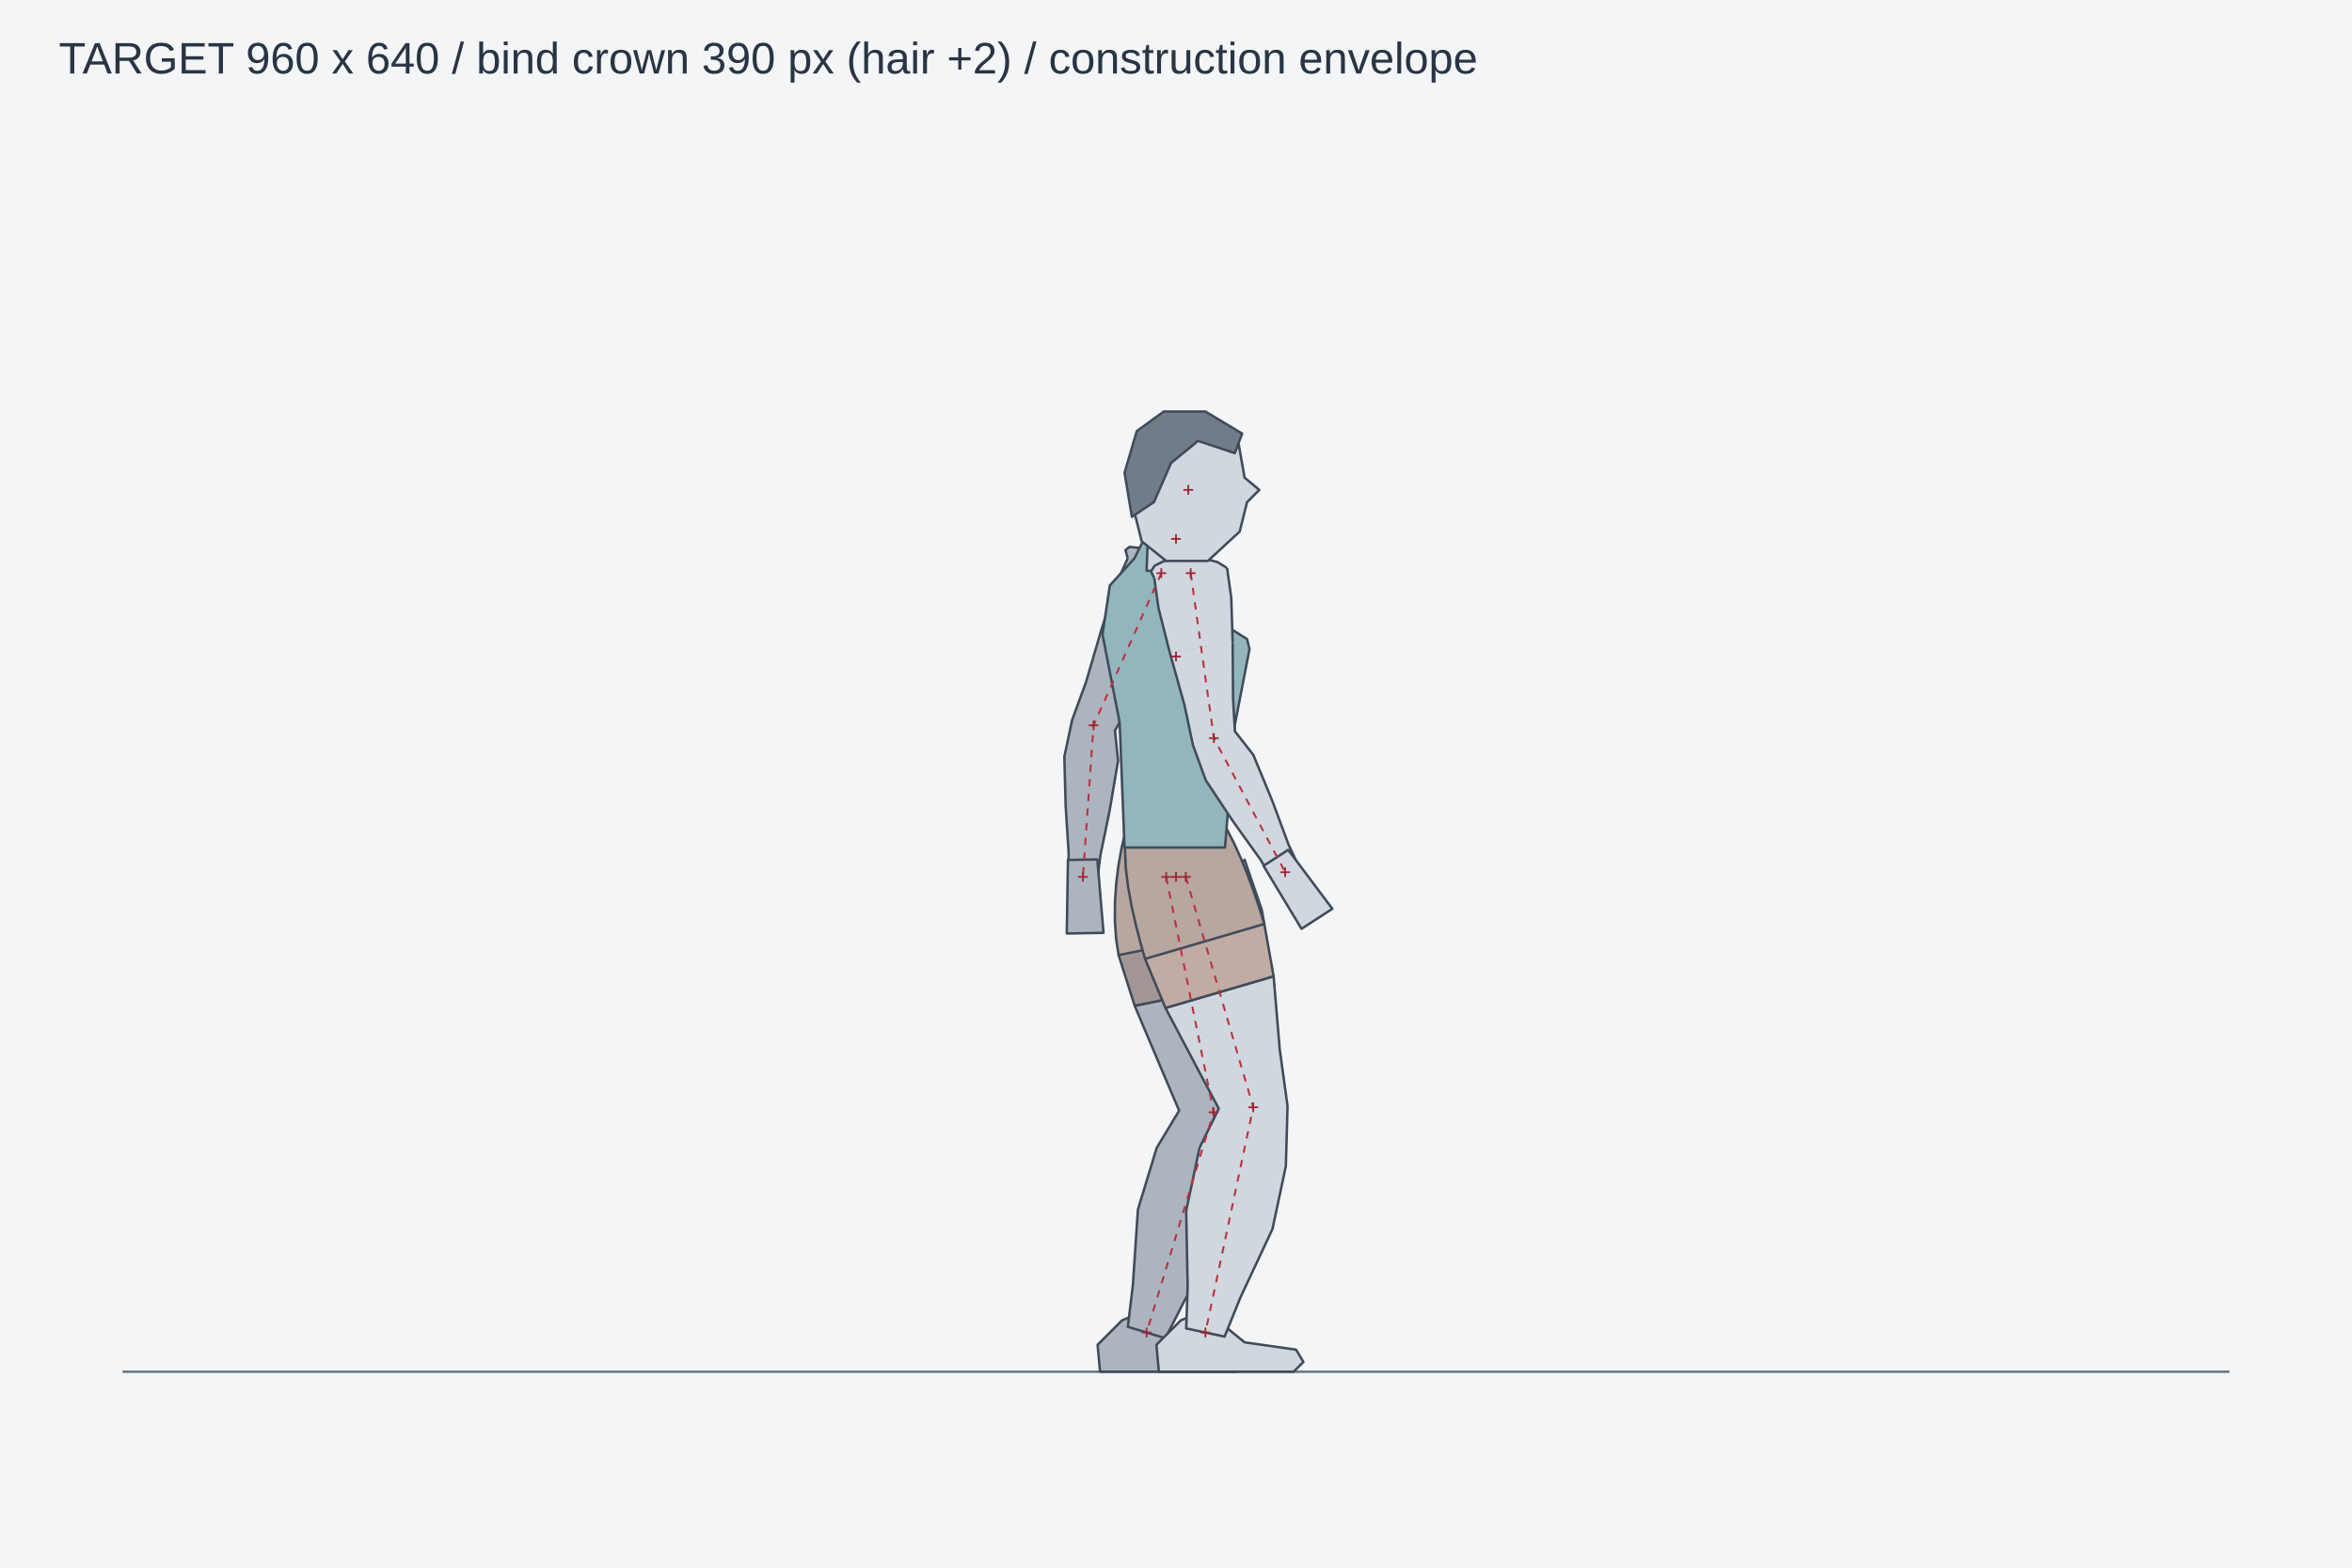
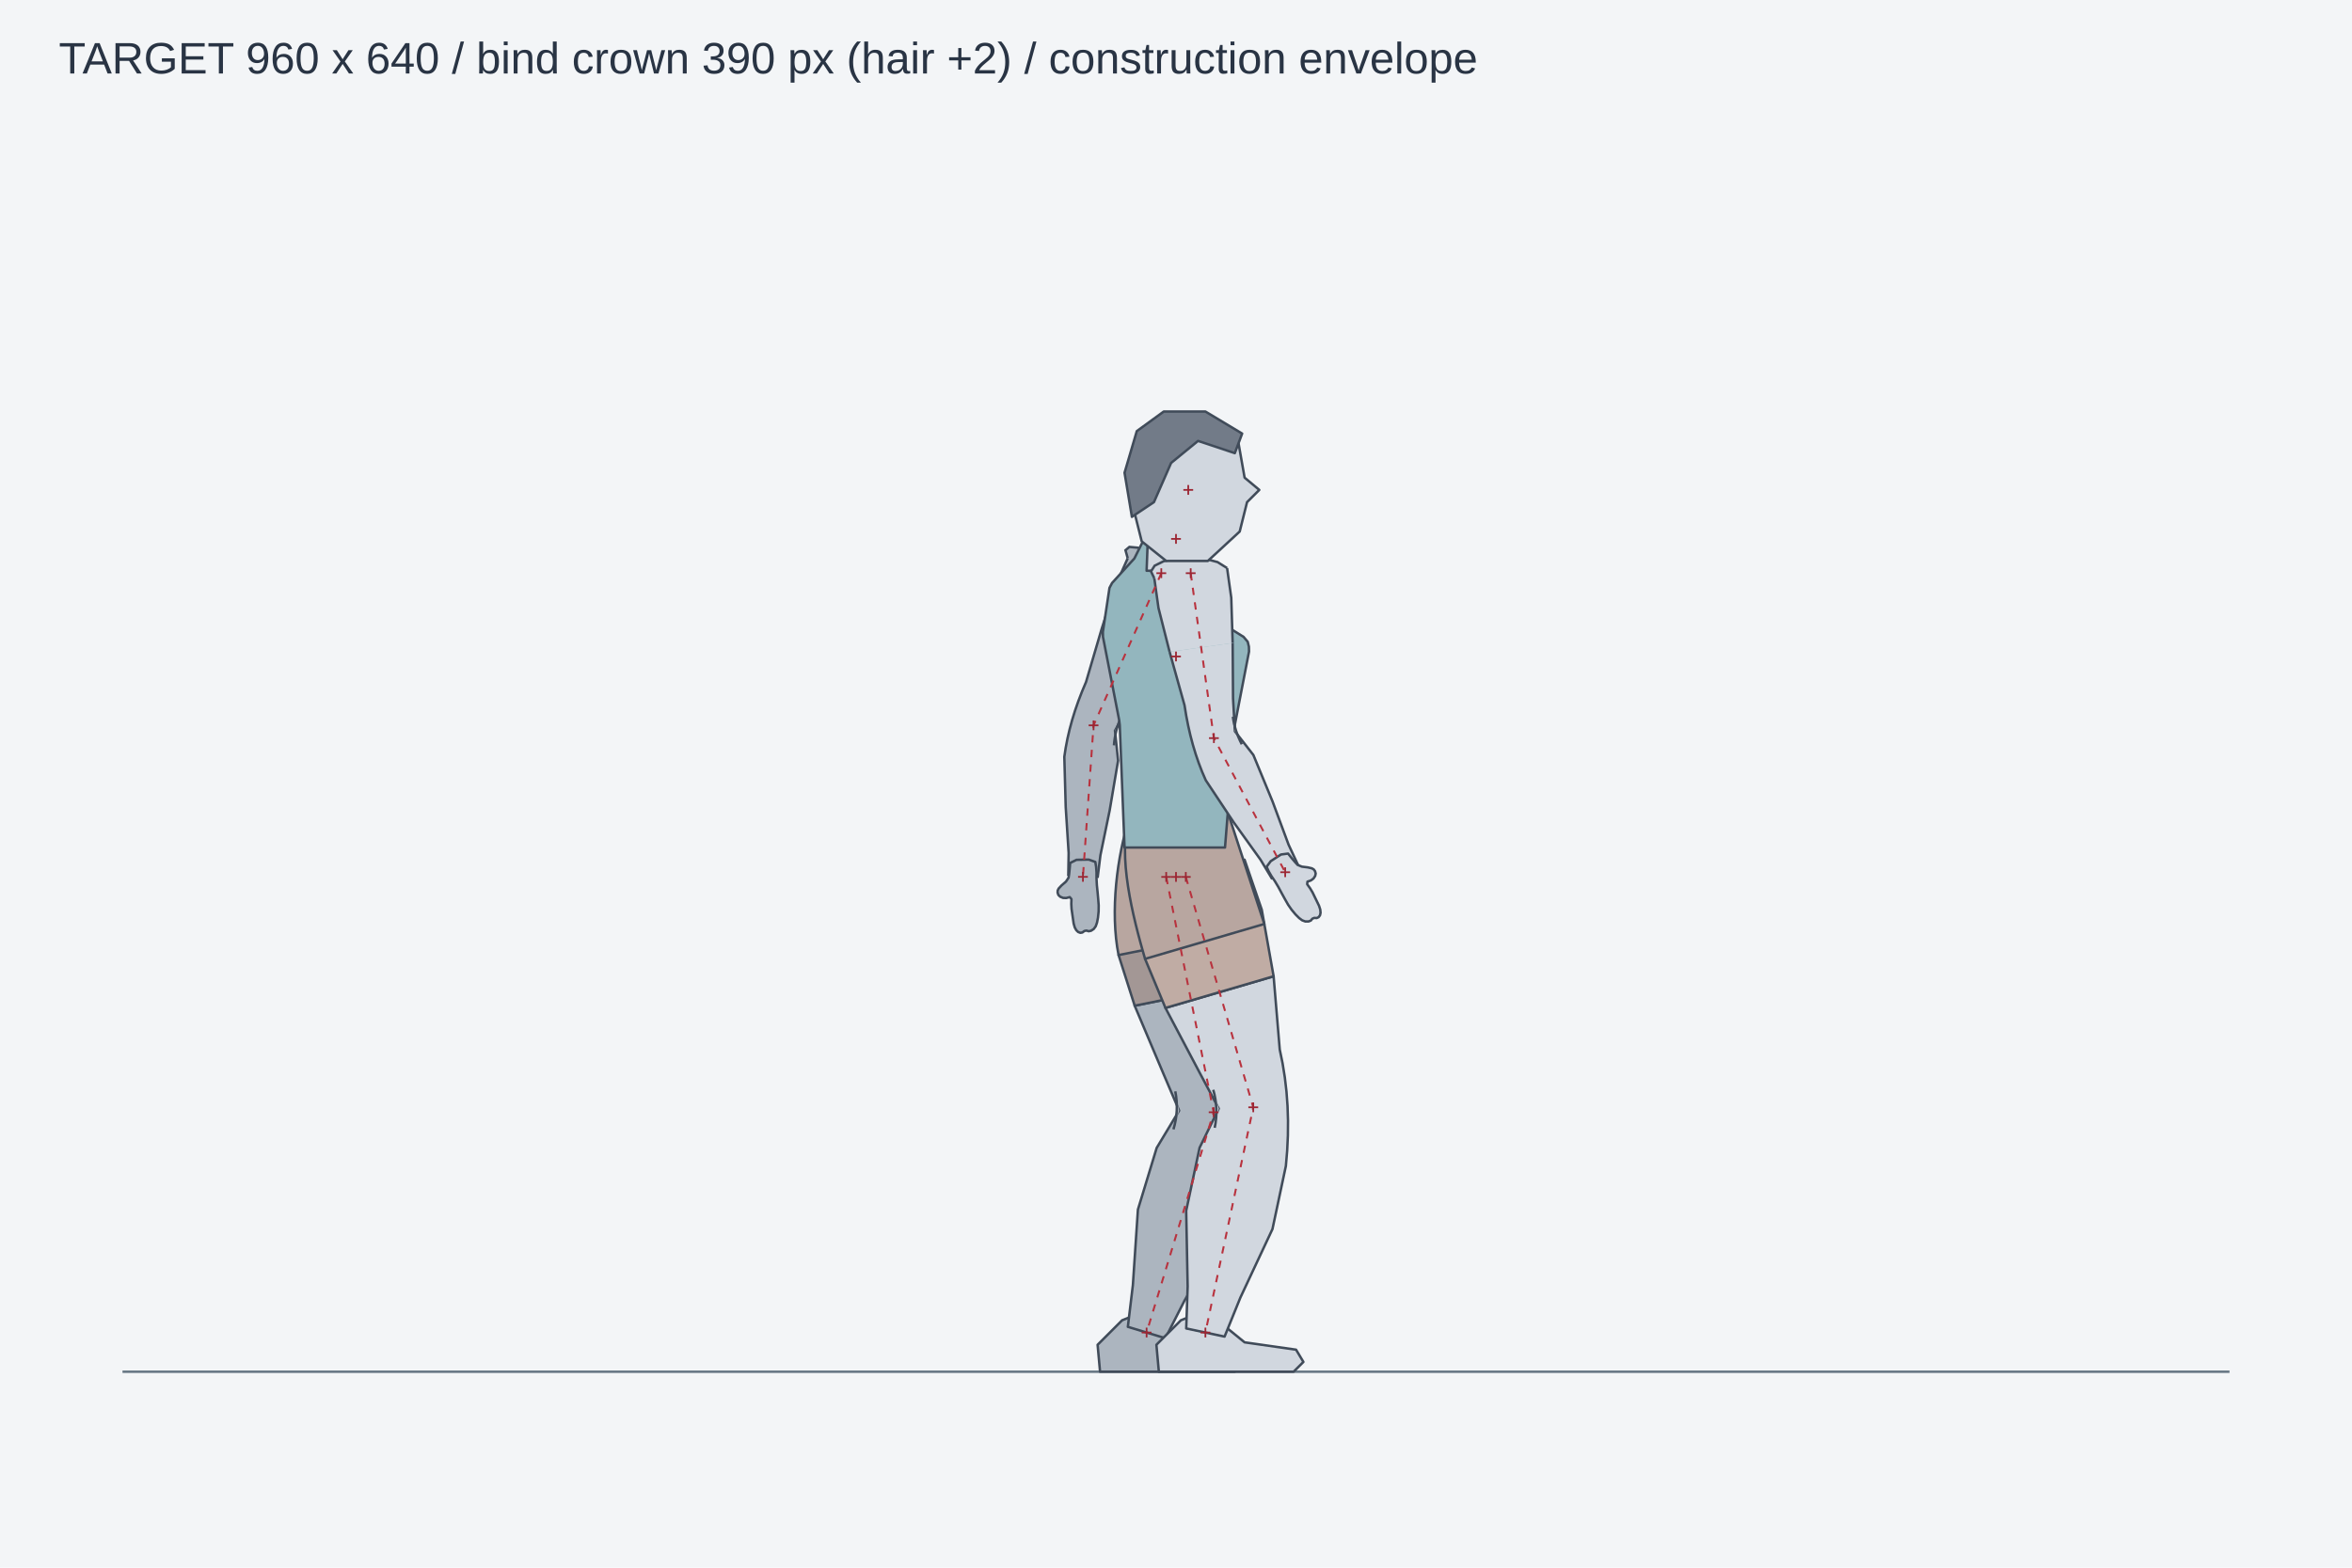
<svg xmlns="http://www.w3.org/2000/svg" width="960" height="640" viewBox="0 0 960 640">
  <rect width="100%" height="100%" fill="#f3f5f7" />
  <g font-family="Arial, sans-serif" fill="#293444">
    <text x="24" y="30" font-size="18">TARGET 960 x 640 / bind crown 390 px (hair +2) / construction envelope</text>
    <path d="M50 560H910" stroke="#687885" />
    <g transform="translate(480 560) scale(1 -1)">
      <polygon points="-31.000,0.000 -32.000,11.000 -22.000,21.000 -12.000,25.000 4.000,12.000 25.000,9.000 28.000,4.000 24.000,0.000" fill="#acb5bf" stroke="#404b59" stroke-width="1" stroke-linejoin="round" />
-       <polygon points="28.226,158.509 28.151,128.503 29.341,105.256 26.560,80.907 18.900,55.727 3.448,28.986 -4.346,13.672 -19.654,18.328 -17.599,35.389 -15.542,66.204 -7.882,91.385 1.285,106.610 -5.189,121.785 -16.868,149.422" fill="#acb5bf" stroke="#404b59" stroke-width="1" stroke-linejoin="round" />
+       <polygon points="28.226,158.509 28.151,128.503 28.821,122.794 29.243,117.017 29.416,111.171 29.341,105.256 29.018,99.272 28.447,93.219 27.628,87.098 26.560,80.907 18.900,55.727 3.448,28.986 -4.346,13.672 -19.654,18.328 -17.599,35.389 -15.542,66.204 -7.882,91.385 1.285,106.610 -5.189,121.785 -16.868,149.422" fill="#acb5bf" stroke="#404b59" stroke-width="1" stroke-linejoin="round" />
+       <polygon points="1.285,106.610 -0.295,114.453 0.039,112.495 0.251,110.543 0.341,108.597 0.308,106.657 0.154,104.723 -0.123,102.795 -0.522,100.873 -1.043,98.957" fill="#acb5bf" stroke="none" stroke-width="1" stroke-linejoin="round" />
+       <polyline points="-0.295,114.453 0.039,112.495 0.251,110.543 0.341,108.597 0.308,106.657 0.154,104.723 -0.123,102.795 -0.522,100.873 -1.043,98.957" fill="none" stroke="#404b59" stroke-width="1" />
      <polygon points="20.507,206.938 25.746,186.000 26.278,180.109 28.226,158.509 -16.868,149.422 -23.437,170.092" fill="#a39795" stroke="#404b59" stroke-width="1" stroke-linejoin="round" />
      <polygon points="-7.000,0.000 -8.000,11.000 2.000,21.000 12.000,25.000 28.000,12.000 49.000,9.000 52.000,4.000 48.000,0.000" fill="#d1d7df" stroke="#404b59" stroke-width="1" stroke-linejoin="round" />
-       <polygon points="39.841,161.436 42.343,131.535 45.525,108.476 44.844,83.979 39.374,58.233 26.276,30.265 19.825,14.337 4.175,17.663 4.756,34.837 4.160,65.715 9.630,91.460 17.456,107.416 9.703,121.979 -4.306,148.512" fill="#d1d7df" stroke="#404b59" stroke-width="1" stroke-linejoin="round" />
+       <polygon points="39.841,161.436 42.343,131.535 43.501,125.905 44.417,120.185 45.092,114.375 45.525,108.476 45.717,102.486 45.667,96.407 45.377,90.238 44.844,83.979 39.374,58.233 26.276,30.265 19.825,14.337 4.175,17.663 4.756,34.837 4.160,65.715 9.630,91.460 17.456,107.416 9.703,121.979 -4.306,148.512" fill="#d1d7df" stroke="#404b59" stroke-width="1" stroke-linejoin="round" />
+       <polygon points="17.456,107.416 15.209,115.094 15.709,113.172 16.088,111.246 16.344,109.315 16.479,107.379 16.491,105.439 16.381,103.494 16.148,101.545 15.794,99.591" fill="#d1d7df" stroke="none" stroke-width="1" stroke-linejoin="round" />
+       <polyline points="15.209,115.094 15.709,113.172 16.088,111.246 16.344,109.315 16.479,107.379 16.491,105.439 16.381,103.494 16.148,101.545 15.794,99.591" fill="none" stroke="#404b59" stroke-width="1" />
      <polygon points="27.993,209.024 35.010,188.614 36.045,182.790 39.841,161.436 -4.306,148.512 -12.626,168.541" fill="#c0aca4" stroke="#404b59" stroke-width="1" stroke-linejoin="round" />
-       <polygon points="-19.000,226.000 18.000,226.000 20.572,220.985 22.391,215.146 23.614,208.791 24.398,202.231 24.900,195.773 25.276,189.728 25.683,184.404 26.278,180.109 -23.437,170.092 -24.473,176.945 -24.947,184.162 -24.914,191.581 -24.427,199.038 -23.539,206.371 -22.303,213.418 -20.772,220.015 -19.000,226.000" fill="#b8a6a0" stroke="#404b59" stroke-width="1" stroke-linejoin="round" />
-       <polygon points="-19.000,226.000 18.000,226.000 20.957,221.092 23.799,215.536 26.484,209.585 28.969,203.494 31.210,197.515 33.166,191.903 34.792,186.910 36.045,182.790 -12.626,168.541 -14.557,175.354 -16.459,182.697 -18.184,190.358 -19.584,198.123 -20.514,205.783 -20.825,213.123 -20.369,219.933 -19.000,226.000" fill="#b8a6a0" stroke="#404b59" stroke-width="1" stroke-linejoin="round" />
-       <polygon points="7.703,319.899 2.725,308.717 -6.570,292.758 -18.438,273.478 -24.906,261.697 -23.636,249.505 -27.059,229.234 -30.850,210.854 -31.998,201.611 -43.968,202.448 -43.818,211.761 -45.015,230.490 -45.583,251.039 -42.391,266.056 -36.709,281.613 -30.322,303.333 -24.682,320.919 -19.703,332.101 -20.624,335.384 -19.018,336.722 -15.528,336.400 -10.796,334.703 -5.465,331.919 -0.176,328.333 4.427,324.231" fill="#acb5bf" stroke="none" stroke-width="1" stroke-linejoin="round" />
+       <polygon points="-19.000,226.000 -19.913,223.094 -20.772,220.015 -21.571,216.783 -22.303,213.418 -22.961,209.940 -23.539,206.371 -24.030,202.730 -24.427,199.038 -24.724,195.315 -24.914,191.581 -24.991,187.857 -24.947,184.162 -24.777,180.518 -24.473,176.945 -24.028,173.463 -23.437,170.092 26.278,180.109 25.760,183.728 25.243,187.346 24.726,190.964 24.208,194.582 23.691,198.200 23.174,201.818 22.656,205.437 22.139,209.055 21.621,212.673 21.104,216.291 20.587,219.909 20.069,223.527 19.552,227.146 19.035,230.764 18.517,234.382 18.000,238.000" fill="#b8a6a0" stroke="#404b59" stroke-width="1" stroke-linejoin="round" />
+       <polygon points="-19.000,226.000 -19.808,223.073 -20.369,219.933 -20.702,216.608 -20.825,213.123 -20.756,209.506 -20.514,205.783 -20.117,201.980 -19.584,198.123 -18.934,194.241 -18.184,190.358 -17.352,186.501 -16.459,182.697 -15.521,178.973 -14.557,175.354 -13.586,171.868 -12.626,168.541 36.045,182.790 34.918,186.241 33.790,189.691 32.662,193.142 31.534,196.592 30.406,200.043 29.278,203.494 28.151,206.944 27.023,210.395 25.895,213.846 24.767,217.296 23.639,220.747 22.511,224.197 21.384,227.648 20.256,231.099 19.128,234.549 18.000,238.000" fill="#b8a6a0" stroke="#404b59" stroke-width="1" stroke-linejoin="round" />
+       <polygon points="7.703,319.899 2.725,308.717 -6.570,292.758 -18.438,273.478 -24.906,261.697 -23.636,249.505 -27.059,229.234 -30.850,210.854 -31.998,201.611 -43.968,202.448 -43.818,211.761 -45.015,230.490 -45.583,251.039 -45.018,254.743 -44.298,258.480 -43.422,262.251 -42.391,266.056 -41.204,269.895 -39.861,273.767 -38.363,277.673 -36.709,281.613 -30.322,303.333 -24.682,320.919 -19.703,332.101 -20.624,335.384 -19.018,336.722 -15.528,336.400 -10.796,334.703 -5.465,331.919 -0.176,328.333 4.427,324.231" fill="#acb5bf" stroke="none" stroke-width="1" stroke-linejoin="round" />
      <polyline points="7.703,319.899 2.725,308.717 -6.570,292.758 -18.438,273.478 -24.906,261.697 -23.636,249.505 -27.059,229.234 -30.850,210.854 -31.998,201.611" fill="none" stroke="#404b59" stroke-width="1" />
-       <polyline points="-19.703,332.101 -24.682,320.919 -30.322,303.333 -36.709,281.613 -42.391,266.056 -45.583,251.039 -45.015,230.490 -43.818,211.761 -43.968,202.448" fill="none" stroke="#404b59" stroke-width="1" />
+       <polyline points="-19.703,332.101 -24.682,320.919 -30.322,303.333 -36.709,281.613 -38.363,277.673 -39.861,273.767 -41.204,269.895 -42.391,266.056 -43.422,262.251 -44.298,258.480 -45.018,254.743 -45.583,251.039 -45.015,230.490 -43.818,211.761 -43.968,202.448" fill="none" stroke="#404b59" stroke-width="1" />
      <polyline points="-19.703,332.101 -20.624,335.384 -19.018,336.722 -15.528,336.400 -10.796,334.703 -5.465,331.919 -0.176,328.333 4.427,324.231 7.703,319.899" fill="none" stroke="#404b59" stroke-width="1" />
-       <polygon points="-32.106,209.134 -29.583,179.173 -44.581,178.911 -44.104,208.924" fill="#acb5bf" stroke="#404b59" stroke-width="1" stroke-linejoin="round" />
-       <polygon points="-21.000,214.000 -23.000,265.000 -30.000,301.000 -27.000,321.000 -17.000,332.000 -12.000,342.000 9.000,342.000 15.000,336.000 7.886,322.229 11.000,310.343 29.000,299.114 30.000,295.000 24.000,264.000 20.000,214.000" fill="#93b6be" stroke="#404b59" stroke-width="1" stroke-linejoin="round" />
+       <polygon points="-24.906,261.697 -22.466,267.178 -23.044,265.800 -23.560,264.406 -24.012,262.996 -24.401,261.571 -24.726,260.130 -24.989,258.673 -25.188,257.200 -25.325,255.711" fill="#acb5bf" stroke="none" stroke-width="1" stroke-linejoin="round" />
+       <polyline points="-22.466,267.178 -23.044,265.800 -23.560,264.406 -24.012,262.996 -24.401,261.571 -24.726,260.130 -24.989,258.673 -25.188,257.200 -25.325,255.711" fill="none" stroke="#404b59" stroke-width="1" />
+       <polygon points="-32.938,208.119 -32.604,206.124 -32.439,203.877 -32.446,201.376 -32.298,198.629 -31.995,195.633 -31.747,192.887 -31.554,190.390 -31.585,187.889 -31.842,185.385 -32.232,183.377 -32.755,181.868 -33.561,180.754 -34.649,180.035 -35.645,179.817 -36.550,180.102 -37.397,179.937 -38.187,179.323 -39.034,179.183 -39.940,179.517 -40.703,180.254 -41.323,181.393 -41.776,182.961 -42.061,184.956 -42.346,186.952 -42.630,188.947 -42.740,190.945 -42.675,192.947 -43.364,193.760 -44.808,193.385 -46.109,193.437 -47.268,193.917 -48.005,194.629 -48.322,195.574 -48.287,196.449 -47.901,197.256 -46.772,198.476 -44.901,200.109 -43.853,201.677 -43.629,203.182 -43.414,205.186 -43.208,207.690 -40.605,208.985 -35.606,209.073" fill="#acb5bf" stroke="#404b59" stroke-width="1" stroke-linejoin="round" />
+       <polygon points="-21.000,214.000 -21.078,216.000 -21.157,218.000 -21.235,220.000 -21.314,222.000 -21.392,224.000 -21.471,226.000 -21.549,228.000 -21.627,230.000 -21.706,232.000 -21.784,234.000 -21.863,236.000 -21.941,238.000 -22.020,240.000 -22.098,242.000 -22.176,244.000 -22.255,246.000 -22.333,248.000 -22.412,250.000 -22.490,252.000 -22.569,254.000 -22.647,256.000 -22.725,258.000 -22.804,260.000 -22.882,262.000 -22.961,264.000 -23.194,266.000 -23.583,268.000 -23.972,270.000 -24.361,272.000 -24.750,274.000 -25.139,276.000 -25.528,278.000 -25.917,280.000 -26.306,282.000 -26.694,284.000 -27.083,286.000 -27.472,288.000 -27.861,290.000 -28.250,292.000 -28.639,294.000 -29.028,296.000 -29.417,298.000 -29.806,300.000 -29.850,302.000 -29.550,304.000 -29.250,306.000 -28.950,308.000 -28.650,310.000 -28.350,312.000 -28.050,314.000 -27.750,316.000 -27.450,318.000 -27.150,320.000 -26.091,322.000 -24.273,324.000 -22.455,326.000 -20.636,328.000 -18.818,330.000 -17.000,332.000 -16.000,334.000 -15.000,336.000 -14.000,338.000 -13.000,340.000 -12.000,342.000 9.000,342.000 11.000,340.000 13.000,338.000 15.000,336.000 13.967,334.000 12.934,332.000 11.900,330.000 10.867,328.000 9.834,326.000 8.801,324.000 7.946,322.000 8.470,320.000 8.994,318.000 9.518,316.000 10.042,314.000 10.566,312.000 11.550,310.000 14.756,308.000 17.962,306.000 21.168,304.000 24.374,302.000 27.580,300.000 29.271,298.000 29.757,296.000 29.806,294.000 29.419,292.000 29.032,290.000 28.645,288.000 28.258,286.000 27.871,284.000 27.484,282.000 27.097,280.000 26.710,278.000 26.323,276.000 25.935,274.000 25.548,272.000 25.161,270.000 24.774,268.000 24.387,266.000 24.000,264.000 23.840,262.000 23.680,260.000 23.520,258.000 23.360,256.000 23.200,254.000 23.040,252.000 22.880,250.000 22.720,248.000 22.560,246.000 22.400,244.000 22.240,242.000 22.080,240.000 21.920,238.000 21.760,236.000 21.600,234.000 21.440,232.000 21.280,230.000 21.120,228.000 20.960,226.000 20.800,224.000 20.640,222.000 20.480,220.000 20.320,218.000 20.160,216.000 20.000,214.000" fill="#93b6be" stroke="#404b59" stroke-width="1" stroke-linejoin="round" />
      <polygon points="-12.000,327.000 -11.000,353.000 10.000,353.000 12.000,327.000" fill="#d1d7df" stroke="#404b59" stroke-width="1" stroke-linejoin="round" />
      <polygon points="20.854,328.088 22.557,315.967 23.132,297.507 -2.615,293.889 -7.151,311.792 -8.854,323.912 -10.203,326.717 -8.712,329.065 -5.079,330.858 0.000,332.000 5.829,332.392 11.712,331.935 16.953,330.533" fill="#d1d7df" stroke="none" stroke-width="1" stroke-linejoin="round" />
      <polyline points="20.854,328.088 22.557,315.967 23.132,297.507" fill="none" stroke="#404b59" stroke-width="1" />
      <polyline points="-8.854,323.912 -7.151,311.792 -2.615,293.889" fill="none" stroke="#404b59" stroke-width="1" />
      <polyline points="-8.854,323.912 -10.203,326.717 -8.712,329.065 -5.079,330.858 0.000,332.000 5.829,332.392 11.712,331.935 16.953,330.533 20.854,328.088" fill="none" stroke="#404b59" stroke-width="1" />
      <polygon points="-14.000,339.000 -18.000,355.000 -17.000,376.000 -7.000,389.000 10.000,390.000 25.000,382.000 28.000,365.000 34.000,360.000 29.000,355.000 26.000,343.000 13.000,331.000 -4.000,331.000" fill="#d1d7df" stroke="#404b59" stroke-width="1" stroke-linejoin="round" />
-       <polygon points="23.132,297.507 23.284,274.868 24.042,261.449 31.580,251.783 39.419,232.779 45.944,215.182 49.869,206.736 39.273,201.102 34.466,209.079 23.526,224.328 12.155,241.454 6.904,255.881 3.479,272.084 -2.615,293.889" fill="#d1d7df" stroke="none" stroke-width="1" stroke-linejoin="round" />
+       <polygon points="23.132,297.507 23.284,274.868 24.042,261.449 31.580,251.783 39.419,232.779 45.944,215.182 49.869,206.736 39.273,201.102 34.466,209.079 23.526,224.328 12.155,241.454 10.671,244.894 9.301,248.445 8.046,252.107 6.904,255.881 5.877,259.765 4.963,263.760 4.164,267.867 3.479,272.084 -2.615,293.889" fill="#d1d7df" stroke="none" stroke-width="1" stroke-linejoin="round" />
      <polyline points="23.132,297.507 23.284,274.868 24.042,261.449 31.580,251.783 39.419,232.779 45.944,215.182 49.869,206.736" fill="none" stroke="#404b59" stroke-width="1" />
-       <polyline points="-2.615,293.889 3.479,272.084 6.904,255.881 12.155,241.454 23.526,224.328 34.466,209.079 39.273,201.102" fill="none" stroke="#404b59" stroke-width="1" />
-       <polygon points="45.791,213.058 63.807,188.987 51.227,180.817 35.727,206.522" fill="#d1d7df" stroke="#404b59" stroke-width="1" stroke-linejoin="round" />
+       <polyline points="-2.615,293.889 3.479,272.084 4.164,267.867 4.963,263.760 5.877,259.765 6.904,255.881 8.046,252.107 9.301,248.445 10.671,244.894 12.155,241.454 23.526,224.328 34.466,209.079 39.273,201.102" fill="none" stroke="#404b59" stroke-width="1" />
+       <polygon points="24.042,261.449 23.207,267.391 23.447,265.915 23.748,264.460 24.112,263.025 24.538,261.610 25.025,260.215 25.574,258.840 26.186,257.486 26.859,256.151" fill="#d1d7df" stroke="none" stroke-width="1" stroke-linejoin="round" />
+       <polyline points="23.207,267.391 23.447,265.915 23.748,264.460 24.112,263.025 24.538,261.610 25.025,260.215 25.574,258.840 26.186,257.486 26.859,256.151" fill="none" stroke="#404b59" stroke-width="1" />
+       <polygon points="36.984,206.146 37.822,204.305 38.942,202.350 40.346,200.281 41.760,197.920 43.184,195.268 44.514,192.853 45.750,190.674 47.174,188.618 48.787,186.685 50.233,185.239 51.511,184.281 52.802,183.808 54.106,183.820 55.054,184.197 55.645,184.938 56.440,185.275 57.438,185.208 58.218,185.566 58.783,186.350 59.003,187.387 58.880,188.679 58.379,190.231 57.499,192.044 56.619,193.858 55.740,195.671 54.713,197.390 53.540,199.012 53.657,200.072 55.064,200.568 56.113,201.339 56.805,202.385 57.019,203.388 56.753,204.348 56.234,205.054 55.463,205.508 53.845,205.888 51.380,206.195 49.634,206.909 48.608,208.031 47.309,209.572 45.738,211.533 42.855,211.151 38.662,208.428" fill="#d1d7df" stroke="#404b59" stroke-width="1" stroke-linejoin="round" />
      <polygon points="-18.000,349.000 -21.000,367.000 -16.000,384.000 -5.000,392.000 12.000,392.000 27.000,383.000 24.000,375.000 9.000,380.000 -2.000,371.000 -9.000,355.000" fill="#727b88" stroke="#404b59" stroke-width="1" stroke-linejoin="round" />
      <polyline points="-4.000,202.000 15.358,105.931 -12.000,16.000" fill="none" stroke="#b8323e" stroke-width=".8" stroke-dasharray="3 3" />
      <polyline points="-6.000,326.000 -33.658,263.879 -37.983,202.030" fill="none" stroke="#b8323e" stroke-width=".8" stroke-dasharray="3 3" />
      <polyline points="4.000,202.000 31.535,107.948 12.000,16.000" fill="none" stroke="#b8323e" stroke-width=".8" stroke-dasharray="3 3" />
      <polyline points="6.000,326.000 15.464,258.662 44.571,203.919" fill="none" stroke="#b8323e" stroke-width=".8" stroke-dasharray="3 3" />
      <path d="M-2,202h4 M0,200v4" stroke="#9c2633" stroke-width=".7" />
      <path d="M-2.0,292.0h4 M0.0,290.0v4" stroke="#9c2633" stroke-width=".7" />
      <path d="M-2.0,340.0h4 M0.0,338.0v4" stroke="#9c2633" stroke-width=".7" />
      <path d="M3.0,360.0h4 M5.0,358.0v4" stroke="#9c2633" stroke-width=".7" />
      <path d="M-6.0,202.0h4 M-4.0,200.0v4" stroke="#9c2633" stroke-width=".7" />
      <path d="M13.358,105.931h4 M15.358,103.931v4" stroke="#9c2633" stroke-width=".7" />
      <path d="M-14.0,16.0h4 M-12.0,14.0v4" stroke="#9c2633" stroke-width=".7" />
      <path d="M-8.0,326.0h4 M-6.0,324.0v4" stroke="#9c2633" stroke-width=".7" />
      <path d="M-35.658,263.879h4 M-33.658,261.879v4" stroke="#9c2633" stroke-width=".7" />
      <path d="M-39.983,202.03h4 M-37.983,200.03v4" stroke="#9c2633" stroke-width=".7" />
      <path d="M2.0,202.0h4 M4.0,200.0v4" stroke="#9c2633" stroke-width=".7" />
      <path d="M29.535,107.948h4 M31.535,105.948v4" stroke="#9c2633" stroke-width=".7" />
      <path d="M10.0,16.0h4 M12.0,14.0v4" stroke="#9c2633" stroke-width=".7" />
      <path d="M4.0,326.0h4 M6.0,324.0v4" stroke="#9c2633" stroke-width=".7" />
      <path d="M13.464,258.662h4 M15.464,256.662v4" stroke="#9c2633" stroke-width=".7" />
      <path d="M42.571,203.919h4 M44.571,201.919v4" stroke="#9c2633" stroke-width=".7" />
    </g>
  </g>
</svg>
